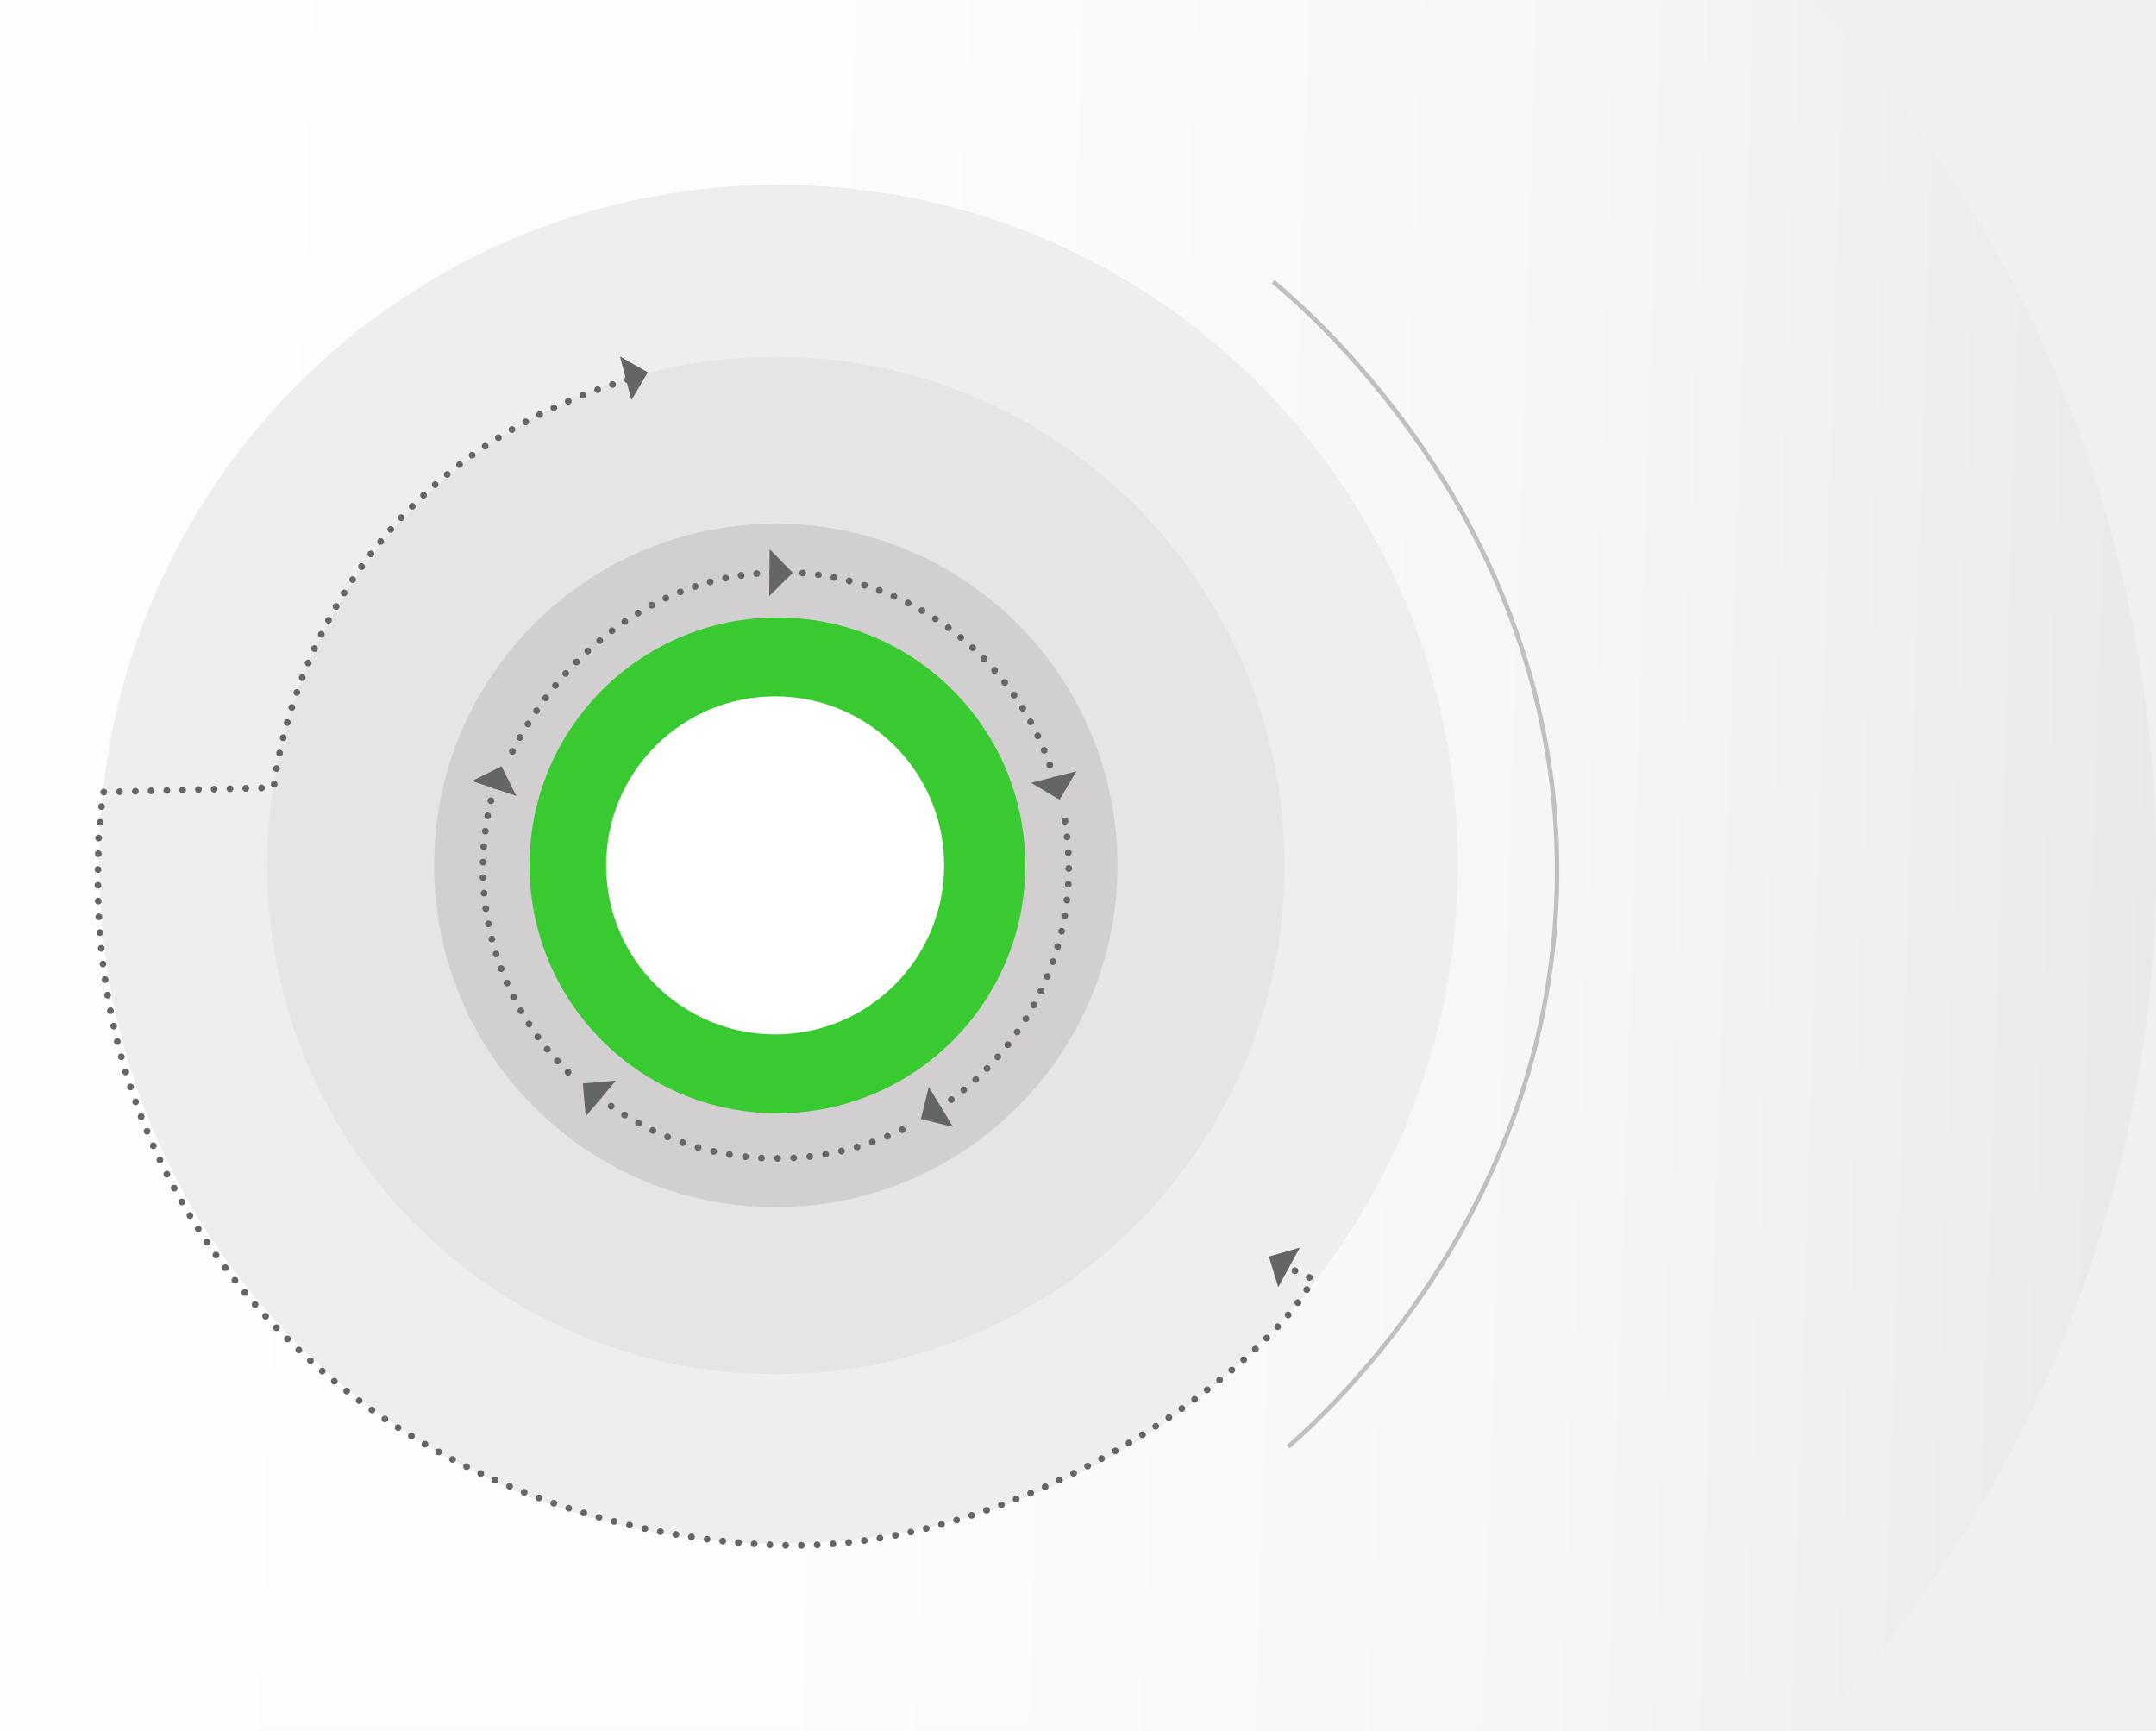
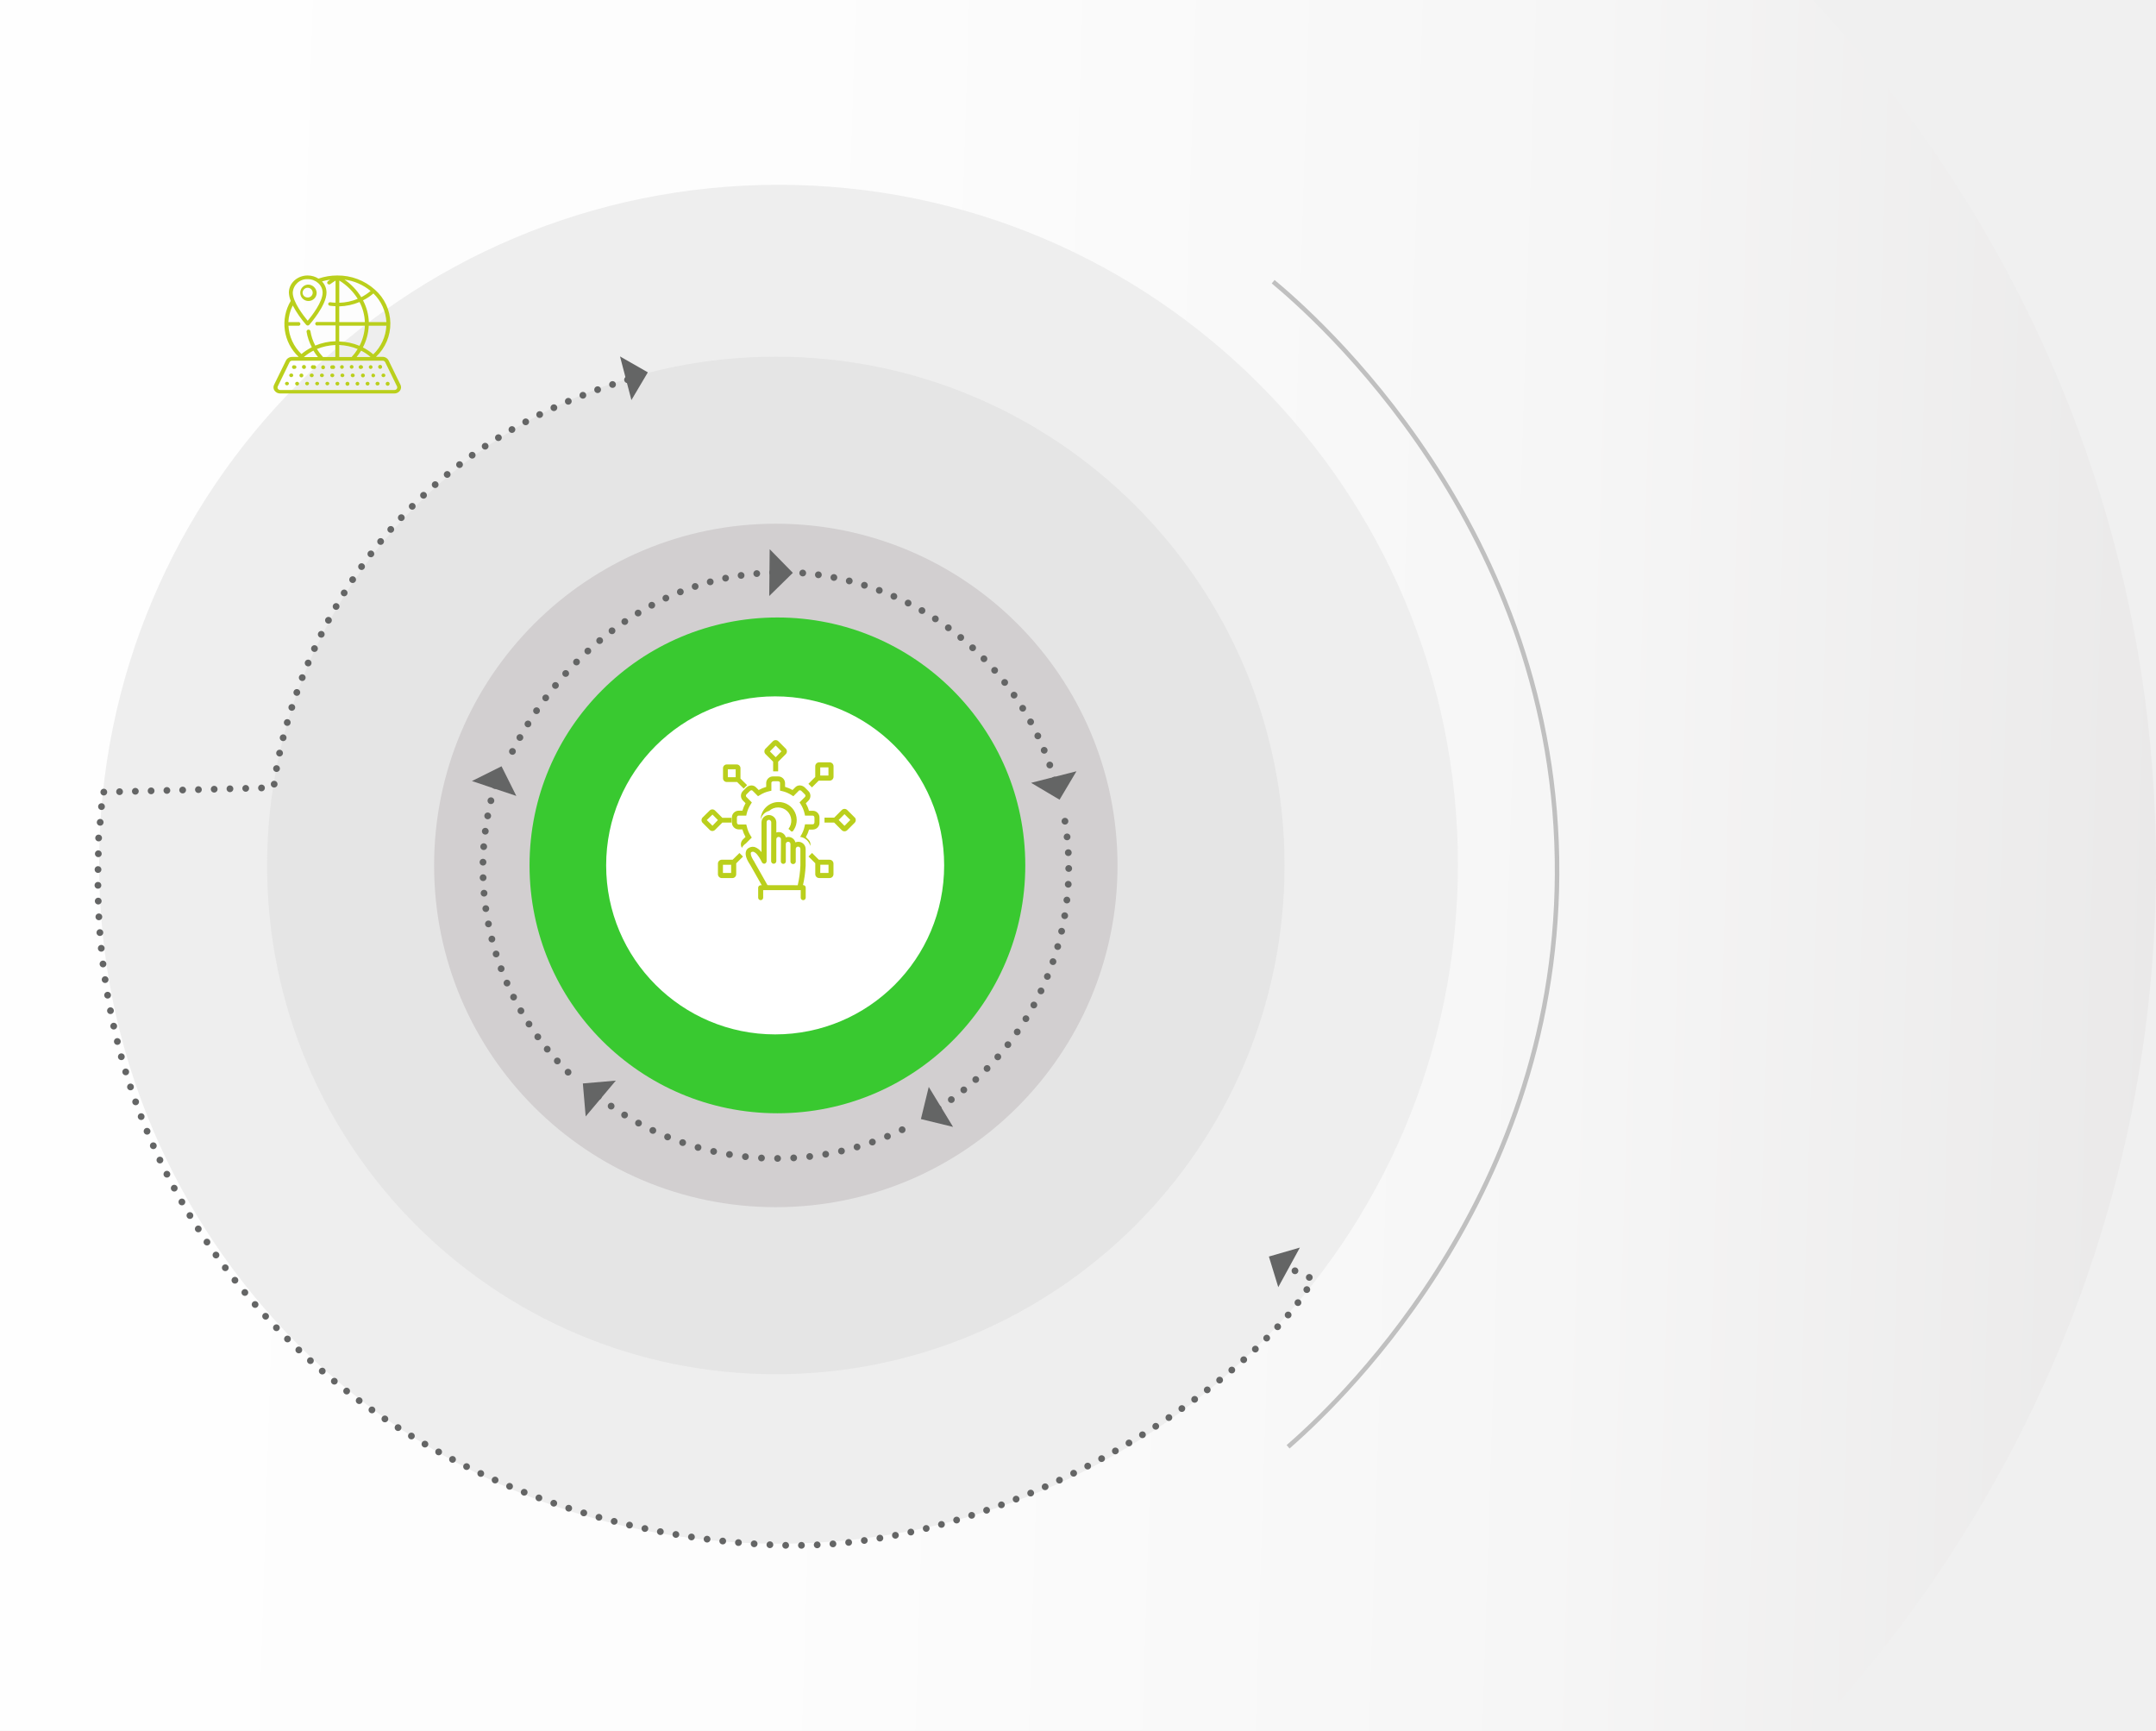
- <svg xmlns="http://www.w3.org/2000/svg" id="Capa_1" data-name="Capa 1" viewBox="0 0 956.79 768">
+ <svg xmlns="http://www.w3.org/2000/svg" viewBox="0 0 956.79 768">
  <defs>
-     <style>.cls-1{fill:url(#linear-gradient);}.cls-2{fill:#eee;}.cls-3{fill:#e5e5e5;}.cls-4{fill:#d2cfd0;}.cls-5{fill:#646565;}.cls-6{fill:#39c930;}.cls-10,.cls-11,.cls-12,.cls-13,.cls-15,.cls-7,.cls-8,.cls-9{fill:none;stroke-miterlimit:10;}.cls-10,.cls-11,.cls-12,.cls-13,.cls-7,.cls-8,.cls-9{stroke:#646565;stroke-linecap:round;stroke-width:3px;}.cls-8{stroke-dasharray:0 6.89;}.cls-9{stroke-dasharray:0 6.99;}.cls-10{stroke-dasharray:0 7.02;}.cls-11{stroke-dasharray:0 7.15;}.cls-12{stroke-dasharray:0 7;}.cls-13{stroke-dasharray:0 7;}.cls-14{fill:#fff;}.cls-15{stroke:silver;stroke-width:2px;}</style>
+     <style>.cls-1{fill:url(#linear-gradient);}.cls-2{fill:#eee;}.cls-3{fill:#e5e5e5;}.cls-4{fill:#d2cfd0;}.cls-5{fill:#646565;}.cls-6{fill:#39c930;}.cls-10,.cls-11,.cls-12,.cls-13,.cls-15,.cls-7,.cls-8,.cls-9{fill:none;stroke-miterlimit:10;}.cls-10,.cls-11,.cls-12,.cls-13,.cls-7,.cls-8,.cls-9{stroke:#646565;stroke-linecap:round;stroke-width:3px;}.cls-8{stroke-dasharray:0 6.89;}.cls-9{stroke-dasharray:0 6.99;}.cls-10{stroke-dasharray:0 7.02;}.cls-11{stroke-dasharray:0 7.15;}.cls-12{stroke-dasharray:0 7;}.cls-13{stroke-dasharray:0 7;}.cls-14{fill:#fff;}.cls-15{stroke:silver;stroke-width:2px;}.cls-16{fill:#bacf1c;}</style>
    <linearGradient id="linear-gradient" x1="-519.54" y1="355.34" x2="1240.15" y2="410.06" gradientUnits="userSpaceOnUse">
      <stop offset="0" stop-color="#fff" />
      <stop offset="0.49" stop-color="#fdfdfd" />
      <stop offset="0.69" stop-color="#f6f6f6" />
      <stop offset="0.84" stop-color="#eae9e9" />
      <stop offset="0.96" stop-color="#d9d8d8" />
      <stop offset="1" stop-color="#d2d1d1" />
    </linearGradient>
  </defs>
-   <path class="cls-1" d="M0,768H804.57c94.66-102,152.22-236.49,152.22-384,0-114.48-34.68-221.17-94.47-310.86A580.89,580.89,0,0,0,804.51,0H0Z" />
-   <circle class="cls-2" cx="345.5" cy="383.5" r="301.5" />
-   <circle class="cls-3" cx="344.29" cy="384.03" r="225.76" />
-   <circle class="cls-4" cx="344.29" cy="384.03" r="151.64" />
-   <polygon class="cls-5" points="275.15 158.17 280.21 177.53 287.5 165.22 275.15 158.17" />
-   <circle class="cls-6" cx="345" cy="384" r="110" />
-   <line class="cls-7" x1="252.09" y1="475.77" x2="252.09" y2="475.77" />
-   <path class="cls-8" d="M247.33,470.79a127.58,127.58,0,0,1-28.6-118.93" />
-   <line class="cls-7" x1="219.68" y1="348.55" x2="219.68" y2="348.55" />
-   <polygon class="cls-5" points="209.43 346.58 229.13 353.18 222.57 340.03 209.43 346.58" />
-   <line class="cls-7" x1="356.24" y1="254.27" x2="356.24" y2="254.27" />
-   <path class="cls-9" d="M363.18,255.06A127.82,127.82,0,0,1,467,342.79" />
-   <line class="cls-7" x1="468.03" y1="346.14" x2="468.03" y2="346.14" />
-   <polygon class="cls-5" points="477.71 342.24 457.58 347.37 470.21 354.86 477.71 342.24" />
-   <line class="cls-7" x1="472.61" y1="364.4" x2="472.61" y2="364.4" />
-   <path class="cls-10" d="M473.55,371.36A127.64,127.64,0,0,1,419.3,490" />
-   <line class="cls-7" x1="416.39" y1="491.93" x2="416.39" y2="491.93" />
-   <polygon class="cls-5" points="422.95 500.05 412.16 482.3 408.68 496.57 422.95 500.05" />
-   <line class="cls-7" x1="400.35" y1="501.31" x2="400.35" y2="501.31" />
-   <path class="cls-11" d="M393.83,504.23a128,128,0,0,1-125.48-15.46" />
-   <line class="cls-7" x1="265.52" y1="486.59" x2="265.52" y2="486.59" />
-   <polygon class="cls-5" points="259.91 495.41 273.29 479.51 258.66 480.77 259.91 495.41" />
-   <line class="cls-7" x1="227.41" y1="333.43" x2="227.41" y2="333.43" />
-   <path class="cls-12" d="M230.72,327.26c23.71-42.07,63.86-70.55,108.65-73" />
-   <line class="cls-7" x1="342.86" y1="254.06" x2="342.86" y2="254.06" />
-   <polygon class="cls-5" points="341.57 243.7 341.37 264.47 351.85 254.19 341.57 243.7" />
-   <path class="cls-13" d="M278.5,168.5c-145,44-157,181-157,181l-76,2c-1.86,28.55-1.48,4.76-2,34-3,170.08,133.67,292.72,300,300.06,112,4.94,223-83.06,239-118.06l-13-6" />
-   <circle class="cls-14" cx="344" cy="384" r="75" />
-   <polygon class="cls-5" points="567.27 571.17 576.86 553.6 563.11 557.58 567.27 571.17" />
-   <path class="cls-15" d="M565,125c17.11,14.25,126.85,108.81,126,263.13C690.19,535.49,589.15,626.71,571.63,642" />
+   <g id="Capa_1" data-name="Capa 1">
+     <path class="cls-1" d="M0,768H804.57c94.66-102,152.22-236.49,152.22-384,0-114.48-34.68-221.17-94.47-310.86A580.89,580.89,0,0,0,804.51,0H0Z" />
+     <circle class="cls-2" cx="345.5" cy="383.5" r="301.5" />
+     <circle class="cls-3" cx="344.29" cy="384.03" r="225.76" />
+     <circle class="cls-4" cx="344.29" cy="384.03" r="151.64" />
+     <polygon class="cls-5" points="275.15 158.17 280.21 177.53 287.5 165.22 275.15 158.17" />
+     <circle class="cls-6" cx="345" cy="384" r="110" />
+     <line class="cls-7" x1="252.09" y1="475.77" x2="252.09" y2="475.77" />
+     <path class="cls-8" d="M247.33,470.79a127.58,127.58,0,0,1-28.6-118.93" />
+     <line class="cls-7" x1="219.68" y1="348.55" x2="219.68" y2="348.55" />
+     <polygon class="cls-5" points="209.43 346.58 229.13 353.18 222.57 340.03 209.43 346.58" />
+     <line class="cls-7" x1="356.24" y1="254.27" x2="356.24" y2="254.27" />
+     <path class="cls-9" d="M363.18,255.06A127.82,127.82,0,0,1,467,342.79" />
+     <line class="cls-7" x1="468.03" y1="346.14" x2="468.03" y2="346.14" />
+     <polygon class="cls-5" points="477.71 342.24 457.58 347.37 470.21 354.86 477.71 342.24" />
+     <line class="cls-7" x1="472.61" y1="364.4" x2="472.61" y2="364.4" />
+     <path class="cls-10" d="M473.55,371.36A127.64,127.64,0,0,1,419.3,490" />
+     <line class="cls-7" x1="416.39" y1="491.93" x2="416.39" y2="491.93" />
+     <polygon class="cls-5" points="422.95 500.05 412.16 482.3 408.68 496.57 422.95 500.05" />
+     <line class="cls-7" x1="400.35" y1="501.31" x2="400.35" y2="501.31" />
+     <path class="cls-11" d="M393.83,504.23a128,128,0,0,1-125.48-15.46" />
+     <line class="cls-7" x1="265.52" y1="486.59" x2="265.52" y2="486.59" />
+     <polygon class="cls-5" points="259.91 495.41 273.29 479.51 258.66 480.77 259.91 495.41" />
+     <line class="cls-7" x1="227.41" y1="333.43" x2="227.41" y2="333.43" />
+     <path class="cls-12" d="M230.72,327.26c23.71-42.07,63.86-70.55,108.65-73" />
+     <line class="cls-7" x1="342.86" y1="254.06" x2="342.86" y2="254.06" />
+     <polygon class="cls-5" points="341.57 243.7 341.37 264.47 351.85 254.19 341.57 243.7" />
+     <path class="cls-13" d="M278.5,168.5c-145,44-157,181-157,181l-76,2c-1.86,28.55-1.48,4.76-2,34-3,170.08,133.67,292.72,300,300.06,112,4.94,223-83.06,239-118.06l-13-6" />
+     <circle class="cls-14" cx="344" cy="384" r="75" />
+     <polygon class="cls-5" points="567.27 571.17 576.86 553.6 563.11 557.58 567.27 571.17" />
+     <path class="cls-15" d="M565,125c17.11,14.25,126.85,108.81,126,263.13C690.19,535.49,589.15,626.71,571.63,642" />
+   </g>
+   <g id="Capa_3" data-name="Capa 3">
+     <path class="cls-16" d="M343,337.89l.1.08v4.31h2.23V338l.1-.08,3.28-3.28a1.72,1.72,0,0,0,0-2.43h0l-3.28-3.29a1.72,1.72,0,0,0-2.43,0h0l-3.28,3.29a1.72,1.72,0,0,0,0,2.42h0Zm1.22-7.07,2.57,2.57L344.24,336l-2.58-2.57Z" />
+     <path class="cls-16" d="M379.27,362.72,376,359.44a1.73,1.73,0,0,0-2.44,0h0l-3.27,3.28-.09.1h-4.3V365h4.29l.09.11,3.27,3.27a1.72,1.72,0,0,0,2.44,0h0l3.28-3.27a1.72,1.72,0,0,0,0-2.43m-4.5,3.78-2.58-2.61,2.57-2.57,2.59,2.57Z" />
+     <path class="cls-16" d="M322.51,347h4.6l2.92,2.92.06-.07,1.39-1.38.07-.06-2.94-2.94v-4.6a1.65,1.65,0,0,0-1.65-1.65h-4.45a1.65,1.65,0,0,0-1.65,1.65v4.46A1.65,1.65,0,0,0,322.5,347h0m.49-5.64h3.49v3.52H323Z" />
+     <path class="cls-16" d="M368.18,381.49h-4.81l-3-3-.06.06L358.87,380l-.07.06,3,3v4.84a1.72,1.72,0,0,0,1.72,1.72h4.66a1.71,1.71,0,0,0,1.7-1.72v-4.68a1.72,1.72,0,0,0-1.7-1.72h0m-4.13,2.22h3.63v3.64H364Z" />
+     <path class="cls-16" d="M358.83,347.89l1.44,1.44.06.07,3-3h4.85a1.73,1.73,0,0,0,1.73-1.72V340a1.73,1.73,0,0,0-1.73-1.72h-4.67a1.72,1.72,0,0,0-1.72,1.72h0v4.77l-3,3Zm5.18-7.38h3.64v3.63H364Z" />
+     <path class="cls-16" d="M329.65,380l-1.47-1.45v-.06l-3.05,3h-4.8a1.73,1.73,0,0,0-1.73,1.72v4.71a1.73,1.73,0,0,0,1.73,1.72H325a1.72,1.72,0,0,0,1.72-1.72h0v-4.82l3-3Zm-5.19,7.37h-3.63v-3.63h3.63Z" />
+     <path class="cls-16" d="M345.54,355.89a8,8,0,0,0-8,7.84,5.25,5.25,0,0,1,3.81-3.92,5.88,5.88,0,0,1,8.56,8,5.23,5.23,0,0,1,1.15,1.1l.69.06a8,8,0,0,0-6.21-13.08" />
+     <path class="cls-16" d="M329.8,350.89a3,3,0,0,0-.21,4.24l.05.05,1.22,1.23a15.43,15.43,0,0,0-1.39,3.33h-1.75a3,3,0,0,0-2.92,3.08v2.07a3.05,3.05,0,0,0,2.92,3.15h1.73a15.43,15.43,0,0,0,1.39,3.33l-1.23,1.22a3,3,0,0,0-.37,3.64,4.93,4.93,0,0,1,1.84-2,.61.61,0,0,1,.07-.1l2.47-2.47-.44-.69a12.93,12.93,0,0,1-1.77-4.27l-.23-.86h-3.46c-.38,0-.7-.42-.7-.93v-2.07c0-.5.32-.93.7-.93h3.46l.19-.87a13.18,13.18,0,0,1,1.81-4.2l.48-.75-2.48-2.51a.87.87,0,0,1,.16-1.15l1.44-1.43a1.05,1.05,0,0,1,.72-.33.67.67,0,0,1,.43.16l2.47,2.47.78-.46a13.11,13.11,0,0,1,4.27-1.77l.87-.19v-3.51c0-.38.42-.7.92-.7h2c.5,0,.92.32.92.7v3.47l.88.19a13,13,0,0,1,4.28,1.81l.75.48,2.46-2.48a.58.58,0,0,1,.43-.16,1,1,0,0,1,.72.32l1.44,1.44a.83.83,0,0,1,.16,1.15l-2.46,2.45.48.75a13.11,13.11,0,0,1,1.77,4.27l.19.87h3.48c.38,0,.7.42.7.93v2c0,.5-.32.92-.7.92h-3.48l-.19.88A12.93,12.93,0,0,1,355.3,371l-.22.35a5.47,5.47,0,0,1,4.51,4,2.86,2.86,0,0,0-.74-2.68l-1.22-1.23a14.49,14.49,0,0,0,1.39-3.33h1.73a3,3,0,0,0,2.93-3.07s0,0,0-.08v-2.05a3,3,0,0,0-2.84-3.14H359a14.49,14.49,0,0,0-1.39-3.33l1.22-1.22a3,3,0,0,0-.18-4.3l-1.41-1.41a3.31,3.31,0,0,0-2.3-1,2.82,2.82,0,0,0-2,.82l-1.22,1.22a15.22,15.22,0,0,0-3.33-1.39v-1.71a3,3,0,0,0-3.07-2.92h-2.16a3,3,0,0,0-3.14,2.85.17.17,0,0,0,0,.07v1.73a15.61,15.61,0,0,0-3.33,1.38l-1.22-1.22a2.77,2.77,0,0,0-2-.81,3.27,3.27,0,0,0-2.31,1Z" />
+     <path class="cls-16" d="M357.53,384.32V382.8a1,1,0,0,0,0-.24v-5.81a3.23,3.23,0,0,0-3.24-3.22h0a3.47,3.47,0,0,0-1.3.26,3.25,3.25,0,0,0-3.13-2.41,3.52,3.52,0,0,0-1.11.21,3.25,3.25,0,0,0-3.12-2.37,3.28,3.28,0,0,0-1.11.19v-4.47a3.23,3.23,0,0,0-.95-2.28,3.3,3.3,0,0,0-2.33-1,3.35,3.35,0,0,0-2.3.92,3.18,3.18,0,0,0-1,2.28v13.26a6.76,6.76,0,0,0-2.76-2.17,3.27,3.27,0,0,0-2.53.12,2.64,2.64,0,0,0-1.54,1.53c-.55,1.49,0,3.5,1.8,6.15l5.14,9.06h-.47a1.12,1.12,0,0,0-1.12,1.08v4.44a1.11,1.11,0,0,0,2.22,0V395h16.66v3.33a1.11,1.11,0,0,0,2.22,0v-4.47a1.11,1.11,0,0,0-1.11-1.11h-.1a49.75,49.75,0,0,0,1.17-8.42v-.07m-16.92,8.52-5.77-10.21v-.07c-1.84-2.72-1.7-3.83-1.61-4.11.15-.46.88-.52,1.27-.39a4.16,4.16,0,0,1,1.63,1.34,13.7,13.7,0,0,1,1.42,2.14c.18.33.31.69.51,1a1.31,1.31,0,0,0,.88.76,1,1,0,0,0,1.05-.46,1.38,1.38,0,0,0,.23-.66l0-17.26a1,1,0,0,1,1.77-.69,1,1,0,0,1,.29.7l-.06,17.29a1.15,1.15,0,1,0,2.3-.07v-9.7a1,1,0,1,1,2.06,0v2.15l-.06,7.69a1.11,1.11,0,0,0,2.22,0h0v-7.78a1,1,0,0,1,1.07-.92h.06a1,1,0,0,1,.93,1v7.56a1.19,1.19,0,0,0,2.35.37,1,1,0,0,0,0-.3V376.7a1,1,0,0,1,2.06,0v7.37a47.6,47.6,0,0,1-1.18,8.74Z" />
+     <path class="cls-16" d="M324.69,365v-2.11h-4.15l-.08-.1-3.16-3.15a1.68,1.68,0,0,0-2.35,0h0l-3.15,3.12a1.68,1.68,0,0,0,0,2.35h0l3.15,3.15a1.66,1.66,0,0,0,2.35,0h0l3.16-3.15.08-.1Zm-8.51,1.41-2.53-2.52,2.53-2.43,2.42,2.43Z" />
+     <path class="cls-16" d="M140.54,129.94a3.83,3.83,0,0,0-4-3.65h0a3.65,3.65,0,1,0,4,3.65Zm-4,2.05a2.17,2.17,0,0,1-2.26-2.05,2.25,2.25,0,0,1,4.5,0A2.15,2.15,0,0,1,136.54,132Z" />
+     <path class="cls-16" d="M177.75,170.81,172.48,160a3,3,0,0,0-2.74-1.66h-2.89a20.09,20.09,0,0,0-.5-29.83,24.61,24.61,0,0,0-16.67-6.27,25.27,25.27,0,0,0-8.35,1.39,8.85,8.85,0,0,0-4.79-1.39c-4.6,0-8.34,3.4-8.34,7.59a10.88,10.88,0,0,0,.83,3.69,20,20,0,0,0,3.53,24.86h-2.93a3,3,0,0,0-2.75,1.66l-5.26,10.73a2.48,2.48,0,0,0,.23,2.59,3.05,3.05,0,0,0,2.49,1.24H175a3.06,3.06,0,0,0,2.49-1.24A2.5,2.5,0,0,0,177.75,170.81Zm-19.49-12.38a29.65,29.65,0,0,0,2-2.83,20.6,20.6,0,0,1,4.14,2.76l-.1.07Zm-14.91,0a23.45,23.45,0,0,1-2.72-3.56,24.18,24.18,0,0,1,8.18-1.77v5.33Zm7.2-22.48a25.35,25.35,0,0,0,9-1.93,20.76,20.76,0,0,1,2.37,8.92H150.56Zm20.91,8.58a18.93,18.93,0,0,1-5.8,12.7,25,25,0,0,0-4.61-3.07,22.83,22.83,0,0,0,2.59-9.63Zm-9.53,0a21.45,21.45,0,0,1-2.39,8.93,25,25,0,0,0-9-1.93v-7Zm-3.19,10.34a23.26,23.26,0,0,1-2.69,3.56h-5.49V153.1A24.18,24.18,0,0,1,158.74,154.87Zm12.73-11.93h-7.79a22.37,22.37,0,0,0-2.58-9.66,22.63,22.63,0,0,0,4.62-3.07A19,19,0,0,1,171.47,142.94Zm-7-13.83a22,22,0,0,1-4.15,2.76,26,26,0,0,0-7.45-7.8A22.58,22.58,0,0,1,164.46,129.11Zm-5.71,3.49a23.29,23.29,0,0,1-8.19,1.75v-9.86A25,25,0,0,1,158.75,132.6Zm-22.21-8.74c3.63,0,6.62,2.69,6.62,6,0,4.14-4.79,10.3-6.62,12.48-1.8-2.18-6.63-8.36-6.63-12.48A6.38,6.38,0,0,1,136.54,123.86Zm-.65,20.29a.91.91,0,0,0,.67.3.89.89,0,0,0,.67-.3c.32-.35,7.66-8.65,7.66-14.28a7.25,7.25,0,0,0-2-5,23.28,23.28,0,0,1,3.62-.76c-.35.22-.69.46-1,.71a.75.75,0,0,0-.18,1.05l.06.08a1,1,0,0,0,.68.28.86.86,0,0,0,.55-.19c.73-.53,1.49-1.06,2.28-1.53v9.81c-.75,0-1.5-.09-2.26-.19a.83.83,0,0,0-1,.64v0a.83.83,0,0,0,.74.9c.83.11,1.66.16,2.48.21v7h-7.95a.82.82,0,0,0-1,.54.84.84,0,0,0,.55,1,.82.82,0,0,0,.49,0h7.95v7a25,25,0,0,0-9,1.93,21.28,21.28,0,0,1-2.16-6.44.87.87,0,0,0-1.71.26,23,23,0,0,0,2.35,6.93,23.73,23.73,0,0,0-4.61,3A18.74,18.74,0,0,1,128,144.53h4.23a.83.83,0,1,0,.49-1.59.82.82,0,0,0-.49,0h-4.26a18.31,18.31,0,0,1,1.94-7.39A45.44,45.44,0,0,0,135.89,144.15Zm-1,14.23a23.14,23.14,0,0,1,4.19-2.79,25.09,25.09,0,0,0,2,2.85H135Zm41.16,14.18a1.24,1.24,0,0,1-1.05.5H124.36a1.24,1.24,0,0,1-1-.5,1.06,1.06,0,0,1-.09-1.1l5.25-10.77a1.31,1.31,0,0,1,1.16-.65h40.11a1.28,1.28,0,0,1,1.15.67l5.26,10.78A1.06,1.06,0,0,1,176.06,172.56Z" />
+     <path class="cls-16" d="M147.4,165.76a.83.83,0,0,0-.83.83.89.89,0,0,0,1,.79.87.87,0,0,0,.79-.79.83.83,0,0,0-.83-.83Z" />
+     <ellipse class="cls-16" cx="142.86" cy="166.56" rx="0.88" ry="0.8" />
+     <path class="cls-16" d="M156.51,165.76a.83.83,0,0,0-.88.78v.05a.89.89,0,0,0,1,.79.87.87,0,0,0,.79-.79.83.83,0,0,0-.83-.83Z" />
+     <path class="cls-16" d="M161.07,165.76a.83.83,0,0,0-.88.78v.05a.87.87,0,0,0,1.74,0,.83.83,0,0,0-.83-.83Z" />
+     <path class="cls-16" d="M129.21,165.76a.84.84,0,0,0-.87.79v0a.89.89,0,0,0,1,.79.87.87,0,0,0,.79-.79.83.83,0,0,0-.83-.83Z" />
+     <path class="cls-16" d="M138.33,165.76a.83.83,0,0,0-.89.77v.06a.89.89,0,0,0,1,.79.87.87,0,0,0,.79-.79.83.83,0,0,0-.83-.83Z" />
+     <path class="cls-16" d="M133.77,165.76a.83.83,0,0,0-.88.78v.05a.87.87,0,1,0,1.74,0,.83.83,0,0,0-.83-.83Z" />
+     <ellipse class="cls-16" cx="151.95" cy="166.56" rx="0.87" ry="0.8" />
+     <ellipse class="cls-16" cx="170.16" cy="166.56" rx="0.87" ry="0.8" />
+     <path class="cls-16" d="M165.61,165.76a.83.83,0,1,0,.87.88.09.09,0,0,0,0,0,.83.83,0,0,0-.83-.83Z" />
+     <path class="cls-16" d="M139.12,162.11a.83.83,0,1,0-.52,1.57.77.77,0,0,0,.52,0,.83.83,0,1,0,.52-1.57A.77.77,0,0,0,139.12,162.11Z" />
+     <path class="cls-16" d="M143.35,162.11a.82.82,0,0,0-.78.87.83.83,0,1,0,1.65-.09.81.81,0,0,0-.87-.78Z" />
+     <path class="cls-16" d="M135.77,162.89a.88.88,0,1,0-.92.82h.05a.83.83,0,0,0,.87-.77Z" />
+     <path class="cls-16" d="M169.57,162.89a.88.88,0,1,0-.79.78A.88.88,0,0,0,169.57,162.89Z" />
+     <path class="cls-16" d="M131.56,162.89a.83.83,0,0,0-.88-.78h0a.83.83,0,0,0-1.05.52.84.84,0,0,0,.53,1.05.77.77,0,0,0,.52,0,.84.84,0,0,0,.88-.78Z" />
+     <path class="cls-16" d="M147.57,162.11a.83.83,0,0,0-.52,1.57.77.77,0,0,0,.52,0,.83.83,0,1,0,.52-1.57A.77.77,0,0,0,147.57,162.11Z" />
+     <path class="cls-16" d="M165.33,162.89a.83.83,0,1,0-.82.82A.83.83,0,0,0,165.33,162.89Z" />
+     <path class="cls-16" d="M151.81,163.68a.83.83,0,0,0,.77-.88.83.83,0,1,0-.83.88Z" />
+     <path class="cls-16" d="M156.88,162.89a.83.83,0,1,0-1.65,0,.83.83,0,0,0,1.65,0Z" />
+     <path class="cls-16" d="M161.12,162.89a1,1,0,0,0-1.92-.26.84.84,0,0,0,.53,1.05.77.77,0,0,0,.52,0,.84.84,0,0,0,.87-.78Z" />
+     <path class="cls-16" d="M131.81,169.43a.83.83,0,0,0-.83.78.87.87,0,0,0,1.74,0,.81.81,0,0,0-.87-.78Z" />
+     <path class="cls-16" d="M158.62,169.43a.82.82,0,0,0-.82.78.83.83,0,1,0,.82-.78Z" />
+     <path class="cls-16" d="M127.35,169.43a.83.83,0,0,0-.88.78h0a.88.88,0,0,0,1.75,0A.83.83,0,0,0,127.35,169.43Z" />
+     <path class="cls-16" d="M163.08,169.43a.83.83,0,0,0-.83.78.87.87,0,1,0,1.74,0,.81.81,0,0,0-.87-.78Z" />
+     <path class="cls-16" d="M172,169.43a.83.83,0,0,0-.83.78.87.87,0,1,0,1.73,0,.81.81,0,0,0-.87-.78Z" />
+     <path class="cls-16" d="M140.75,169.43a.84.84,0,0,0-.88.78h0a.88.88,0,0,0,1.75,0A.82.82,0,0,0,140.75,169.43Z" />
+     <path class="cls-16" d="M149.68,169.43a.82.82,0,0,0-.82.78.87.87,0,0,0,1.74,0,.81.81,0,0,0-.87-.78Z" />
+     <path class="cls-16" d="M145.22,169.43a.83.83,0,0,0-.83.78.88.88,0,0,0,1.75,0,.83.83,0,0,0-.87-.78Z" />
+     <path class="cls-16" d="M167.55,169.43a.81.81,0,1,0,0,1.61.84.84,0,0,0,.89-.76v-.07a.82.82,0,0,0-.87-.78Z" />
+     <path class="cls-16" d="M136.29,169.43a.83.83,0,0,0-.88.78h0a.88.88,0,0,0,1.75,0A.83.83,0,0,0,136.29,169.43Z" />
+     <path class="cls-16" d="M154.16,169.43a.83.83,0,0,0-.83.78.87.87,0,1,0,1.73,0,.82.82,0,0,0-.87-.78Z" />
+   </g>
</svg>
